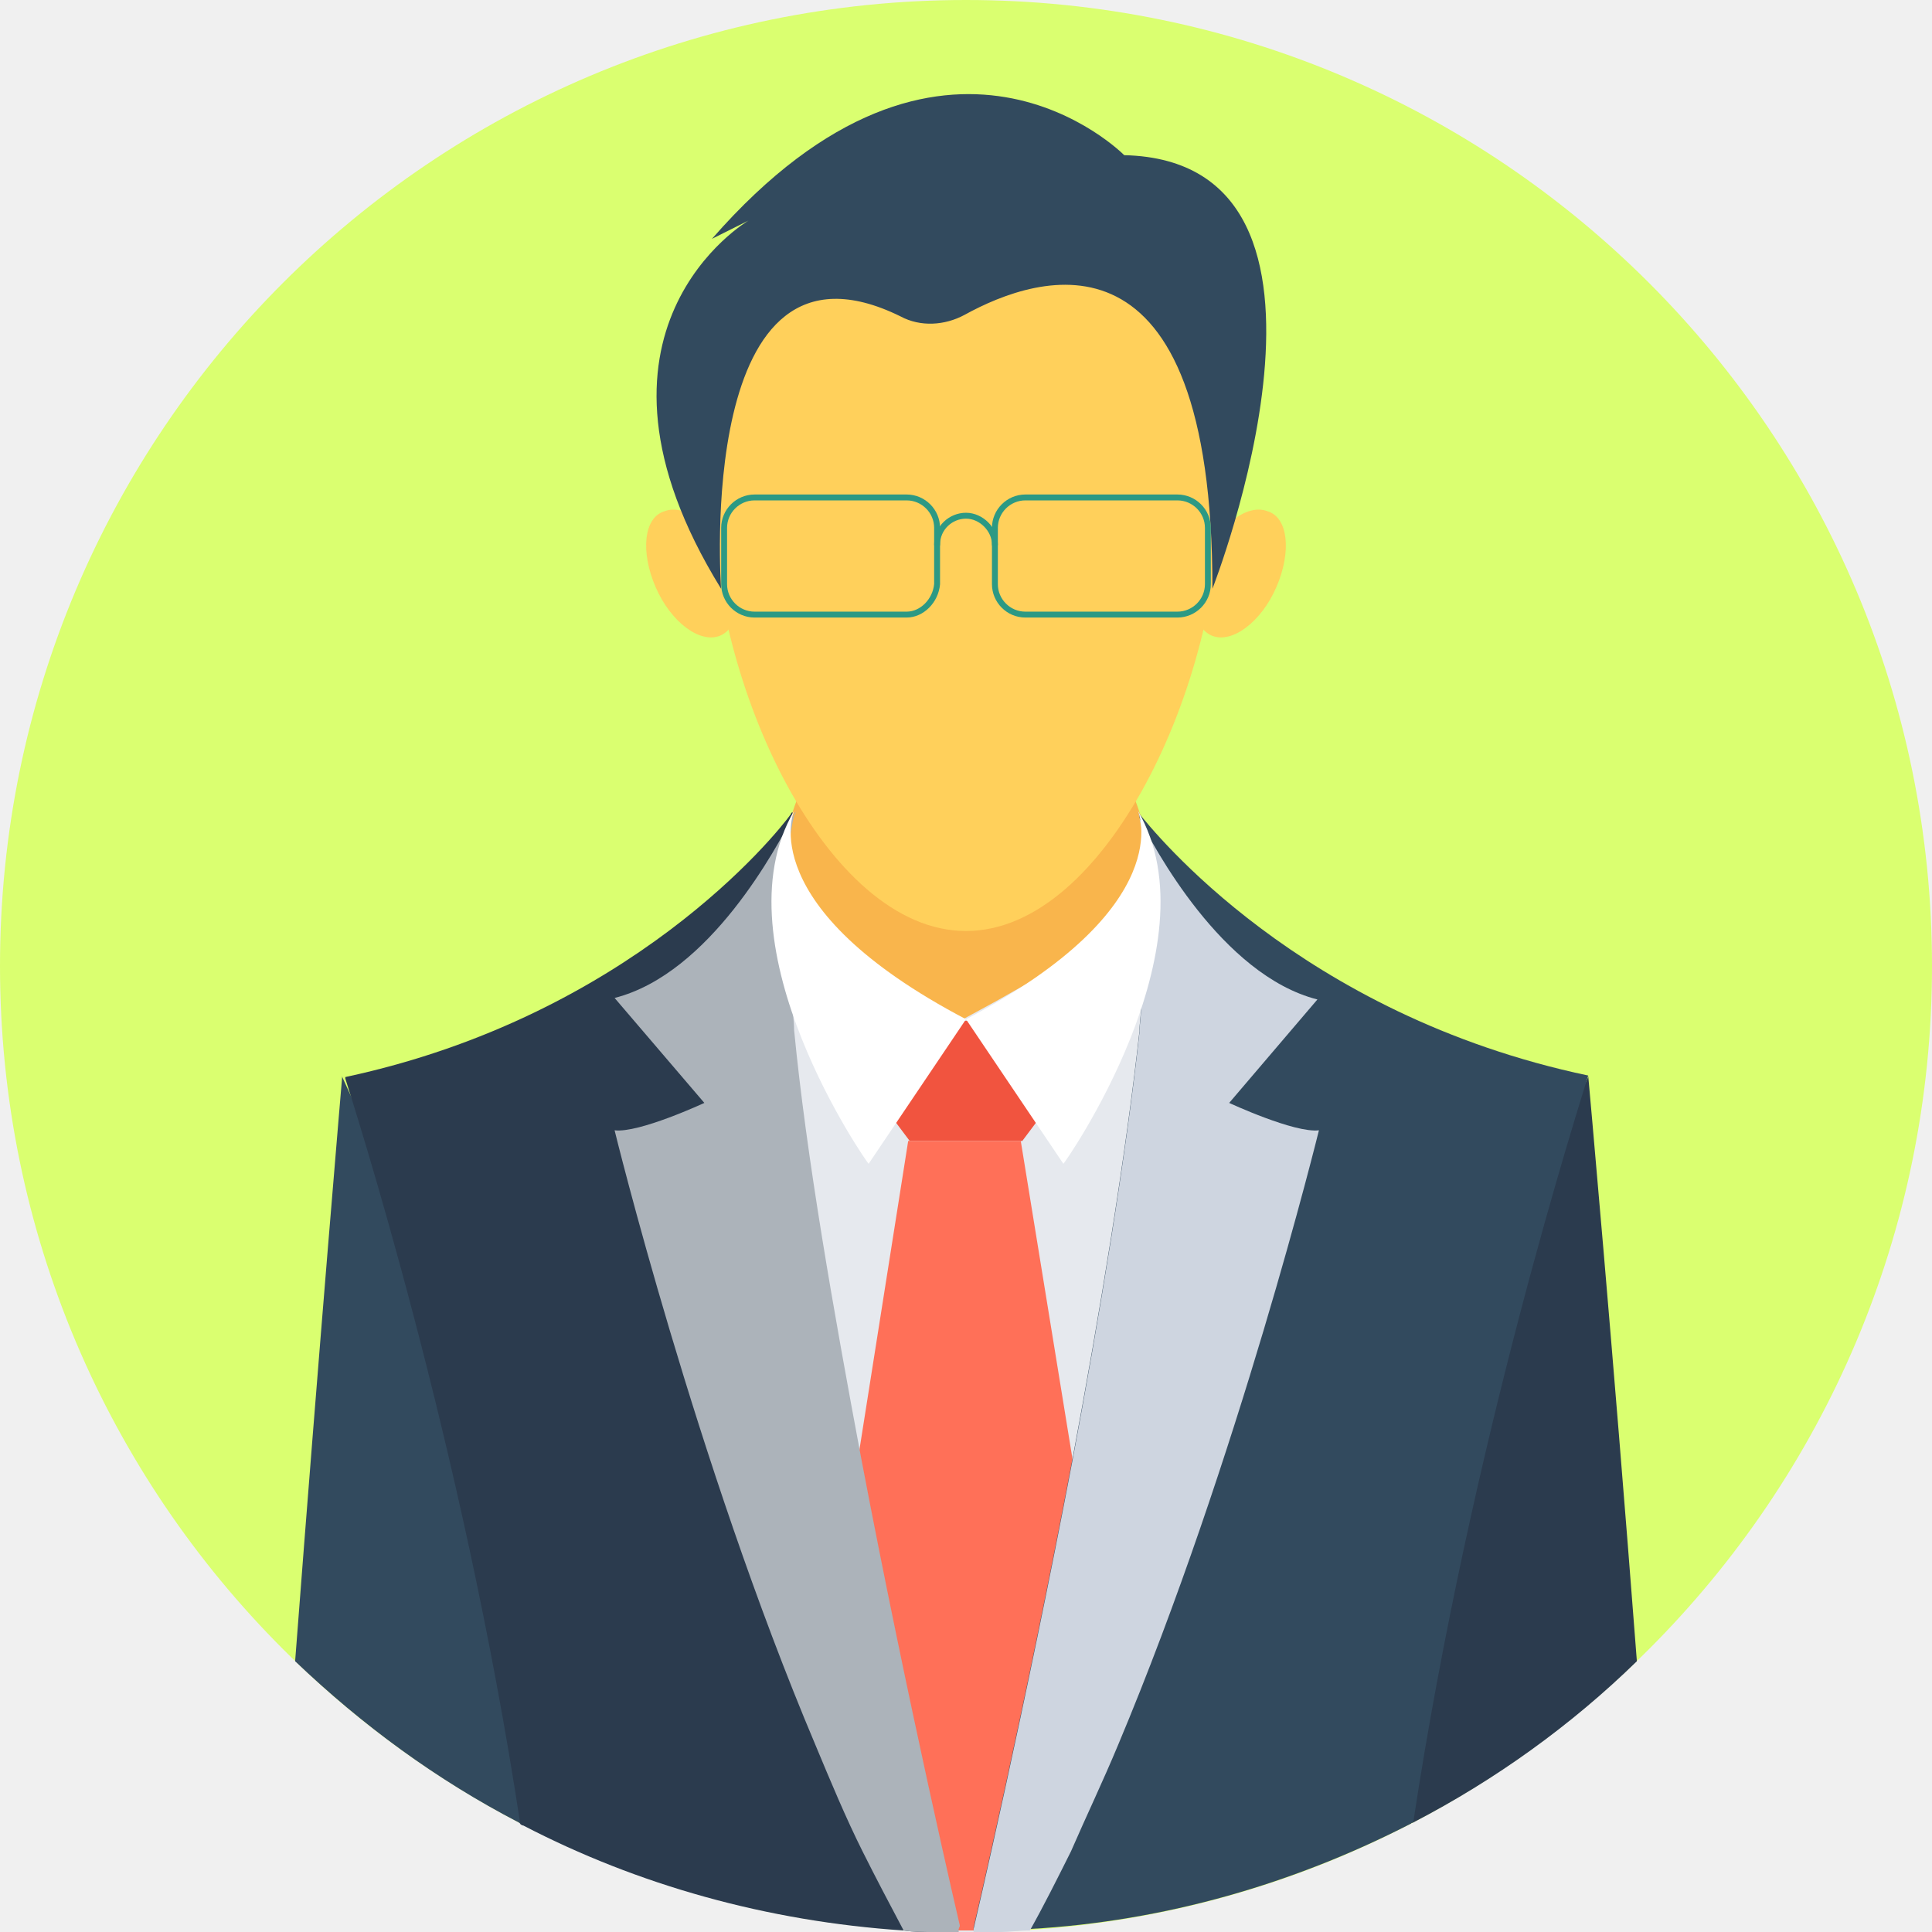
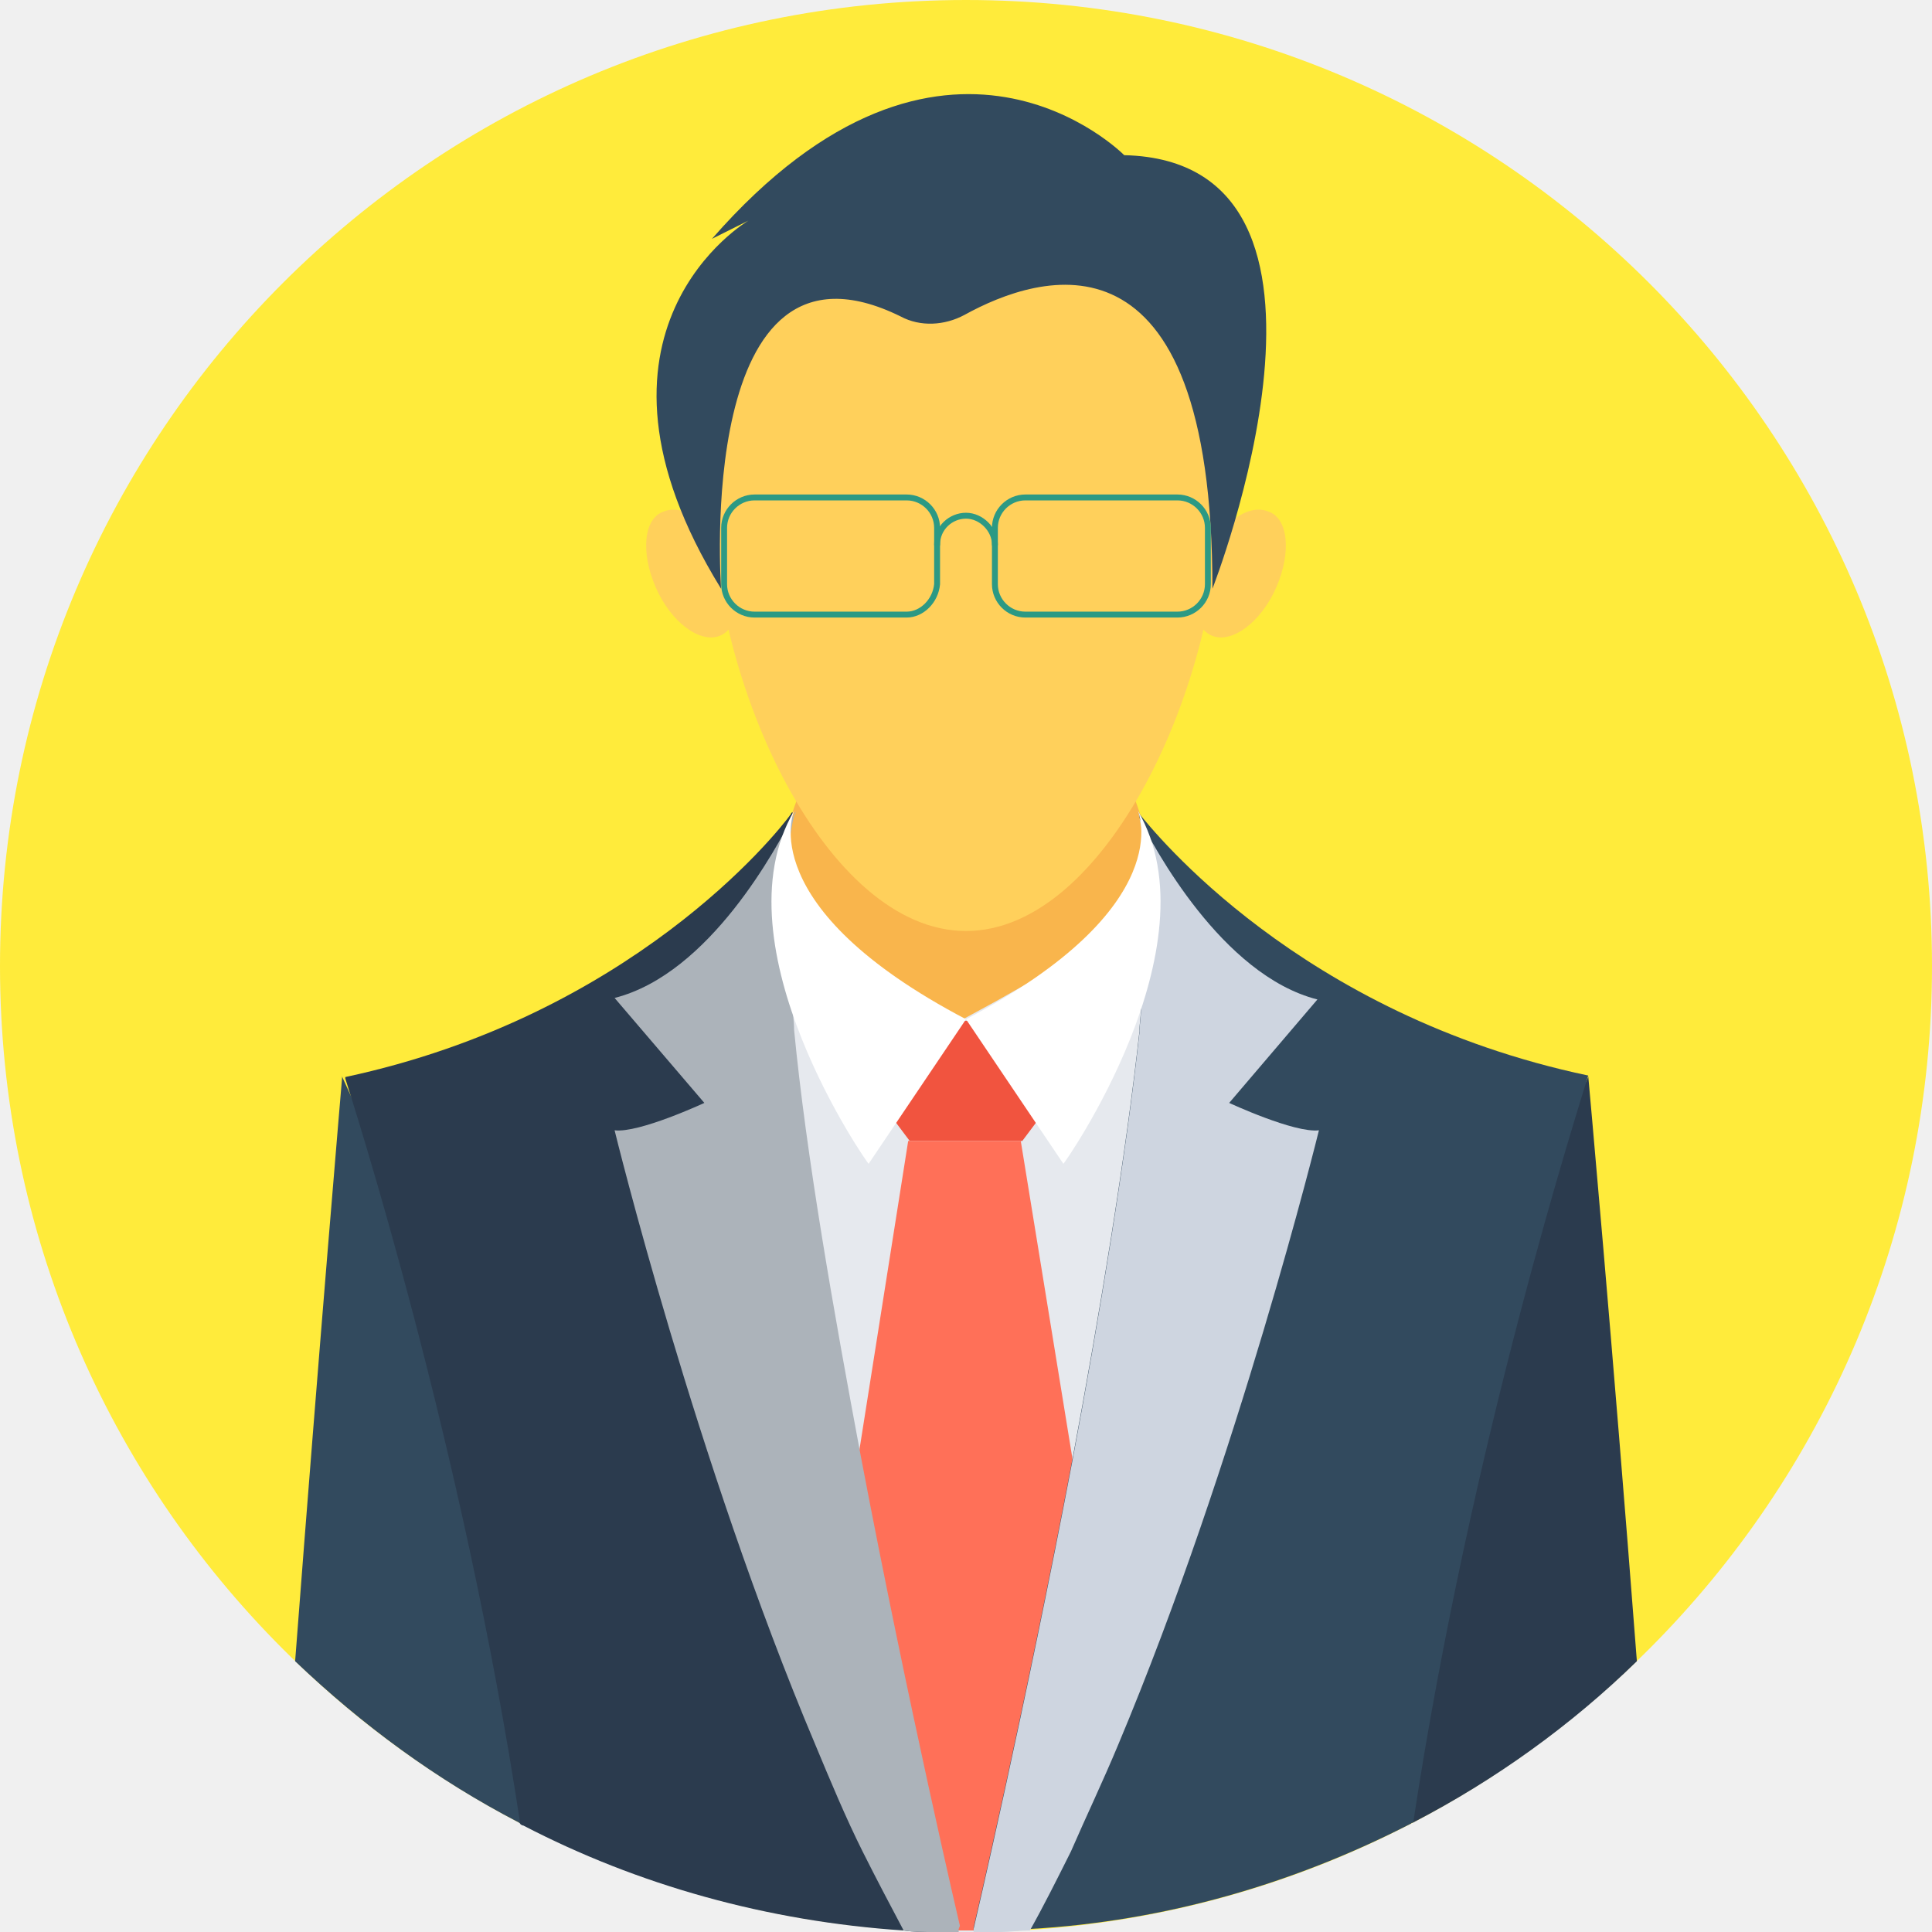
<svg xmlns="http://www.w3.org/2000/svg" version="1.1" id="Layer_1" x="0px" y="0px" viewBox="0 0 508 508" style="enable-background:new 0 0 508 508;" xml:space="preserve">
-   <circle style="fill:#DAFF70;" cx="254" cy="254" r="254" />
+   <circle style="fill:#FFEB3B;" cx="254" cy="254" r="254" />
  <path style="fill:#F9B54C;" d="M305.2,245.6c0,34.4-23.2,45.6-51.2,45.6s-51.2-11.2-51.2-45.6S225.6,166,254,166  S305.2,211.2,305.2,245.6z" />
  <path style="fill:#E6E9EE;" d="M307.6,238l-2.8,142l-16.4,46.4L259.6,508c-1.6,0-2.8,0-4.4,0c-0.4,0-1.2,0-2,0c-0.4,0-1.2,0-2,0  c-1.6,0-3.2,0-4.4,0L218,428l-24-67.2V252.4l8.4-20l0.4,0.4l2.8,2.8l31.6,32.8l5.6,5.6l10-5.6l0.4-0.4l8.8-4.8l0,0l38.8-22l3.6-2  l0,0L307.6,238z" />
  <polygon style="fill:#F1543F;" points="236.4,268.4 226,282.4 239.2,300 268.8,300 282,282.4 271.6,268.4 " />
  <path style="fill:#FF7058;" d="M295.6,470l-14.4,16.4l0,0l-18.8,21.2c-0.8,0-1.6,0-2.4,0c-1.6,0-2.8,0-4.4,0c-0.4,0-1.2,0-2,0  c-0.4,0-1.2,0-2,0c-1.6,0-3.2,0-4.4,0c-0.8,0-1.6,0-2,0l-18.8-21.2l0,0L212,470l2-11.6l4.8-30.8l6.8-44l0,0l13.2-83.6h29.6  l13.6,83.6l0,0l0,0l6.8,42.8l5.2,32L295.6,470z" />
  <path style="fill:#324A5E;" d="M148.4,411.2c-3.6,2.8-7.2,30.8-11.2,68.4c-0.4,0-0.8-0.4-0.8-0.4c-21.6-11.2-41.2-25.6-58.8-42.4  c6.4-84,12.4-154,12.4-154l0,0c0,0,0,0,0,0.4L148.4,411.2z" />
  <path style="fill:#2B3B4E;" d="M252,508c-1.6,0-3.2,0-4.4,0c-0.8,0-1.6,0-2,0c-2.8,0-5.2,0-8-0.4c-36-2.4-70-12-100-27.6  c-0.4,0-0.8-0.4-0.8-0.4c-15.2-100.4-44-189.6-46-196c0,0,0,0,0-0.4l0,0c74.8-16,113.2-63.6,117.2-69.2l0,0c0-0.4,0.4-0.4,0.4-0.4  c0,0.4,0,0.8-0.4,1.2c-1.2,5.2-2,12.4-2,21.2c0,8.4,0.4,18,1.6,28.8l0,0c0,2,0.4,4,0.4,6.4l0,0c3.2,33.2,10.4,74,17.6,112.4l0,0  c12.4,65.2,26,123.2,26,123.2C252,507.2,252,507.6,252,508z" />
  <path style="fill:#ACB3BA;" d="M252,508c-1.6,0-3.2,0-4.4,0c-0.8,0-1.6,0-2,0c-2.8,0-5.2,0-8-0.4c-3.6-6.8-7.2-13.6-10.8-20.8l0,0  c-4.4-8.8-8.4-18.4-12.4-28c-31.6-74.8-52.8-161.6-52.8-161.6c6.4,0.8,23.6-7.2,23.6-7.2l-23.6-27.6c25.2-6.4,42.8-40,46.8-47.6  c0.4-0.8,0.8-1.2,0.8-1.6c0,0.4,0,0.8-0.4,1.2c-1.2,5.2-2,12.4-2,21.2c0,8.4,0.4,18,1.6,28.8l0,0c0,2,0.4,4,0.4,6.4l0,0  c3.2,33.2,10.4,74,17.6,112.4l0,0c12.4,65.2,26,123.2,26,123.2C252,507.2,252,507.6,252,508z" />
  <path style="fill:#2B3B4E;" d="M430.4,436.8c-17.2,16.8-37.2,31.2-58.8,42.4c-0.4,0-0.8,0.4-0.8,0.4c-3.6-38-7.6-65.6-11.2-68.4  l58-128c0,0,0,0,0-0.4l0,0C417.6,282.8,424,353.2,430.4,436.8z" />
  <path style="fill:#324A5E;" d="M417.6,282.8L417.6,282.8C417.6,283.2,417.6,283.2,417.6,282.8c-2,6.8-30.8,96-46,196.4  c-0.4,0-0.8,0.4-0.8,0.4c-30.4,15.6-64.4,25.6-100,27.6c-2.8,0-5.2,0.4-8,0.4c-0.8,0-1.6,0-2.4,0c-1.6,0-2.8,0-4.4,0  c0-0.4,0-0.8,0-0.8s13.6-58,26-123.2l0,0l0,0c7.2-38.4,14-79.6,17.6-112.4l0,0c0-2,0.4-4,0.4-6l0,0c0.8-8.4,1.2-16.4,1.6-23.2  c0.4-11.6-0.4-20.8-2-27.2l0,0c0-0.4,0-0.8-0.4-1.2l0,0c0,0,0,0,0.4,0.4l0,0C303.2,218.4,341.6,266.8,417.6,282.8z" />
  <path style="fill:#CED5E0;" d="M346.8,297.2c0,0-21.2,86.4-52.8,161.6c-4,9.6-8.4,18.8-12.4,28l0,0c-3.6,7.2-7.2,14.4-10.8,20.8  c-2.8,0-5.2,0.4-8,0.4c-0.8,0-1.6,0-2.4,0c-1.6,0-2.8,0-4.4,0c0-0.4,0-0.8,0-0.8s13.6-58,26-123.2l0,0l0,0  c7.2-38.4,14-79.6,17.6-112.4l0,0c0-2,0.4-4,0.4-6l0,0c0.8-8.4,1.2-16.4,1.6-23.2c0.4-11.6-0.4-20.8-2-27.2l0,0c0-0.4,0-0.8-0.4-1.2  l0,0c0,0,0.4,0.4,0.4,1.2l0,0c3.6,7.2,21.6,41.2,46.8,47.6L323.2,290C323.2,290,340.4,298,346.8,297.2z" />
  <g>
    <path style="fill:#FFFFFF;" d="M299.2,213.2c0,0,11.2,25.2-45.2,54.8l25.6,38C279.6,306.4,320,248.8,299.2,213.2z" />
    <path style="fill:#FFFFFF;" d="M208.8,213.2c0,0-11.2,25.2,45.2,54.8l-25.6,38C228.4,306.4,188,248.8,208.8,213.2z" />
  </g>
  <g>
    <path style="fill:#FFD05B;" d="M320.8,130.4c0,49.6-30,114.4-66.8,114.4s-66.8-64.8-66.8-114.4s30-65.2,66.8-65.2   S320.8,80.8,320.8,130.4z" />
    <path style="fill:#FFD05B;" d="M335.6,154.4c-4,9.2-11.6,14.8-16.8,12.8c-5.2-2-6.4-10.8-2.4-20s11.6-14.8,16.8-12.8   C338.8,136,339.6,145.2,335.6,154.4z" />
    <path style="fill:#FFD05B;" d="M172.4,154.4c4,9.2,11.6,14.8,16.8,12.8s6.4-10.8,2.4-20s-11.6-14.8-16.8-12.8   C169.2,136,168.4,145.2,172.4,154.4z" />
  </g>
  <path style="fill:#324A5E;" d="M253.6,82.8c19.6-10.8,65.2-26,65.2,72c0,0,44-112.4-23.2-114c0,0-47.2-48-108.4,22l9.6-4.8  c0,0-49.2,28.8-7.2,96.8c0,0-7.2-98.4,47.2-71.6C242,86,248.4,85.6,253.6,82.8z" />
  <g>
    <path style="fill:none;stroke:#2C9984;stroke-width:1.549;stroke-miterlimit:10;" d="M309.6,161.6h-40c-4.4,0-8-3.6-8-8v-14.8   c0-4.4,3.6-8,8-8h40c4.4,0,8,3.6,8,8v14.8C317.6,158,314,161.6,309.6,161.6z" />
    <path style="fill:none;stroke:#2C9984;stroke-width:1.549;stroke-miterlimit:10;" d="M238.4,161.6h-40c-4.4,0-8-3.6-8-8v-14.8   c0-4.4,3.6-8,8-8h40c4.4,0,8,3.6,8,8v14.8C246,158,242.4,161.6,238.4,161.6z" />
    <path style="fill:none;stroke:#2C9984;stroke-width:1.549;stroke-linecap:round;stroke-miterlimit:10;" d="M246.4,143.2   c0-4.4,3.6-7.6,7.6-7.6s7.6,3.6,7.6,7.6" />
  </g>
  <g>
</g>
  <g>
</g>
  <g>
</g>
  <g>
</g>
  <g>
</g>
  <g>
</g>
  <g>
</g>
  <g>
</g>
  <g>
</g>
  <g>
</g>
  <g>
</g>
  <g>
</g>
  <g>
</g>
  <g>
</g>
  <g>
</g>
</svg>
